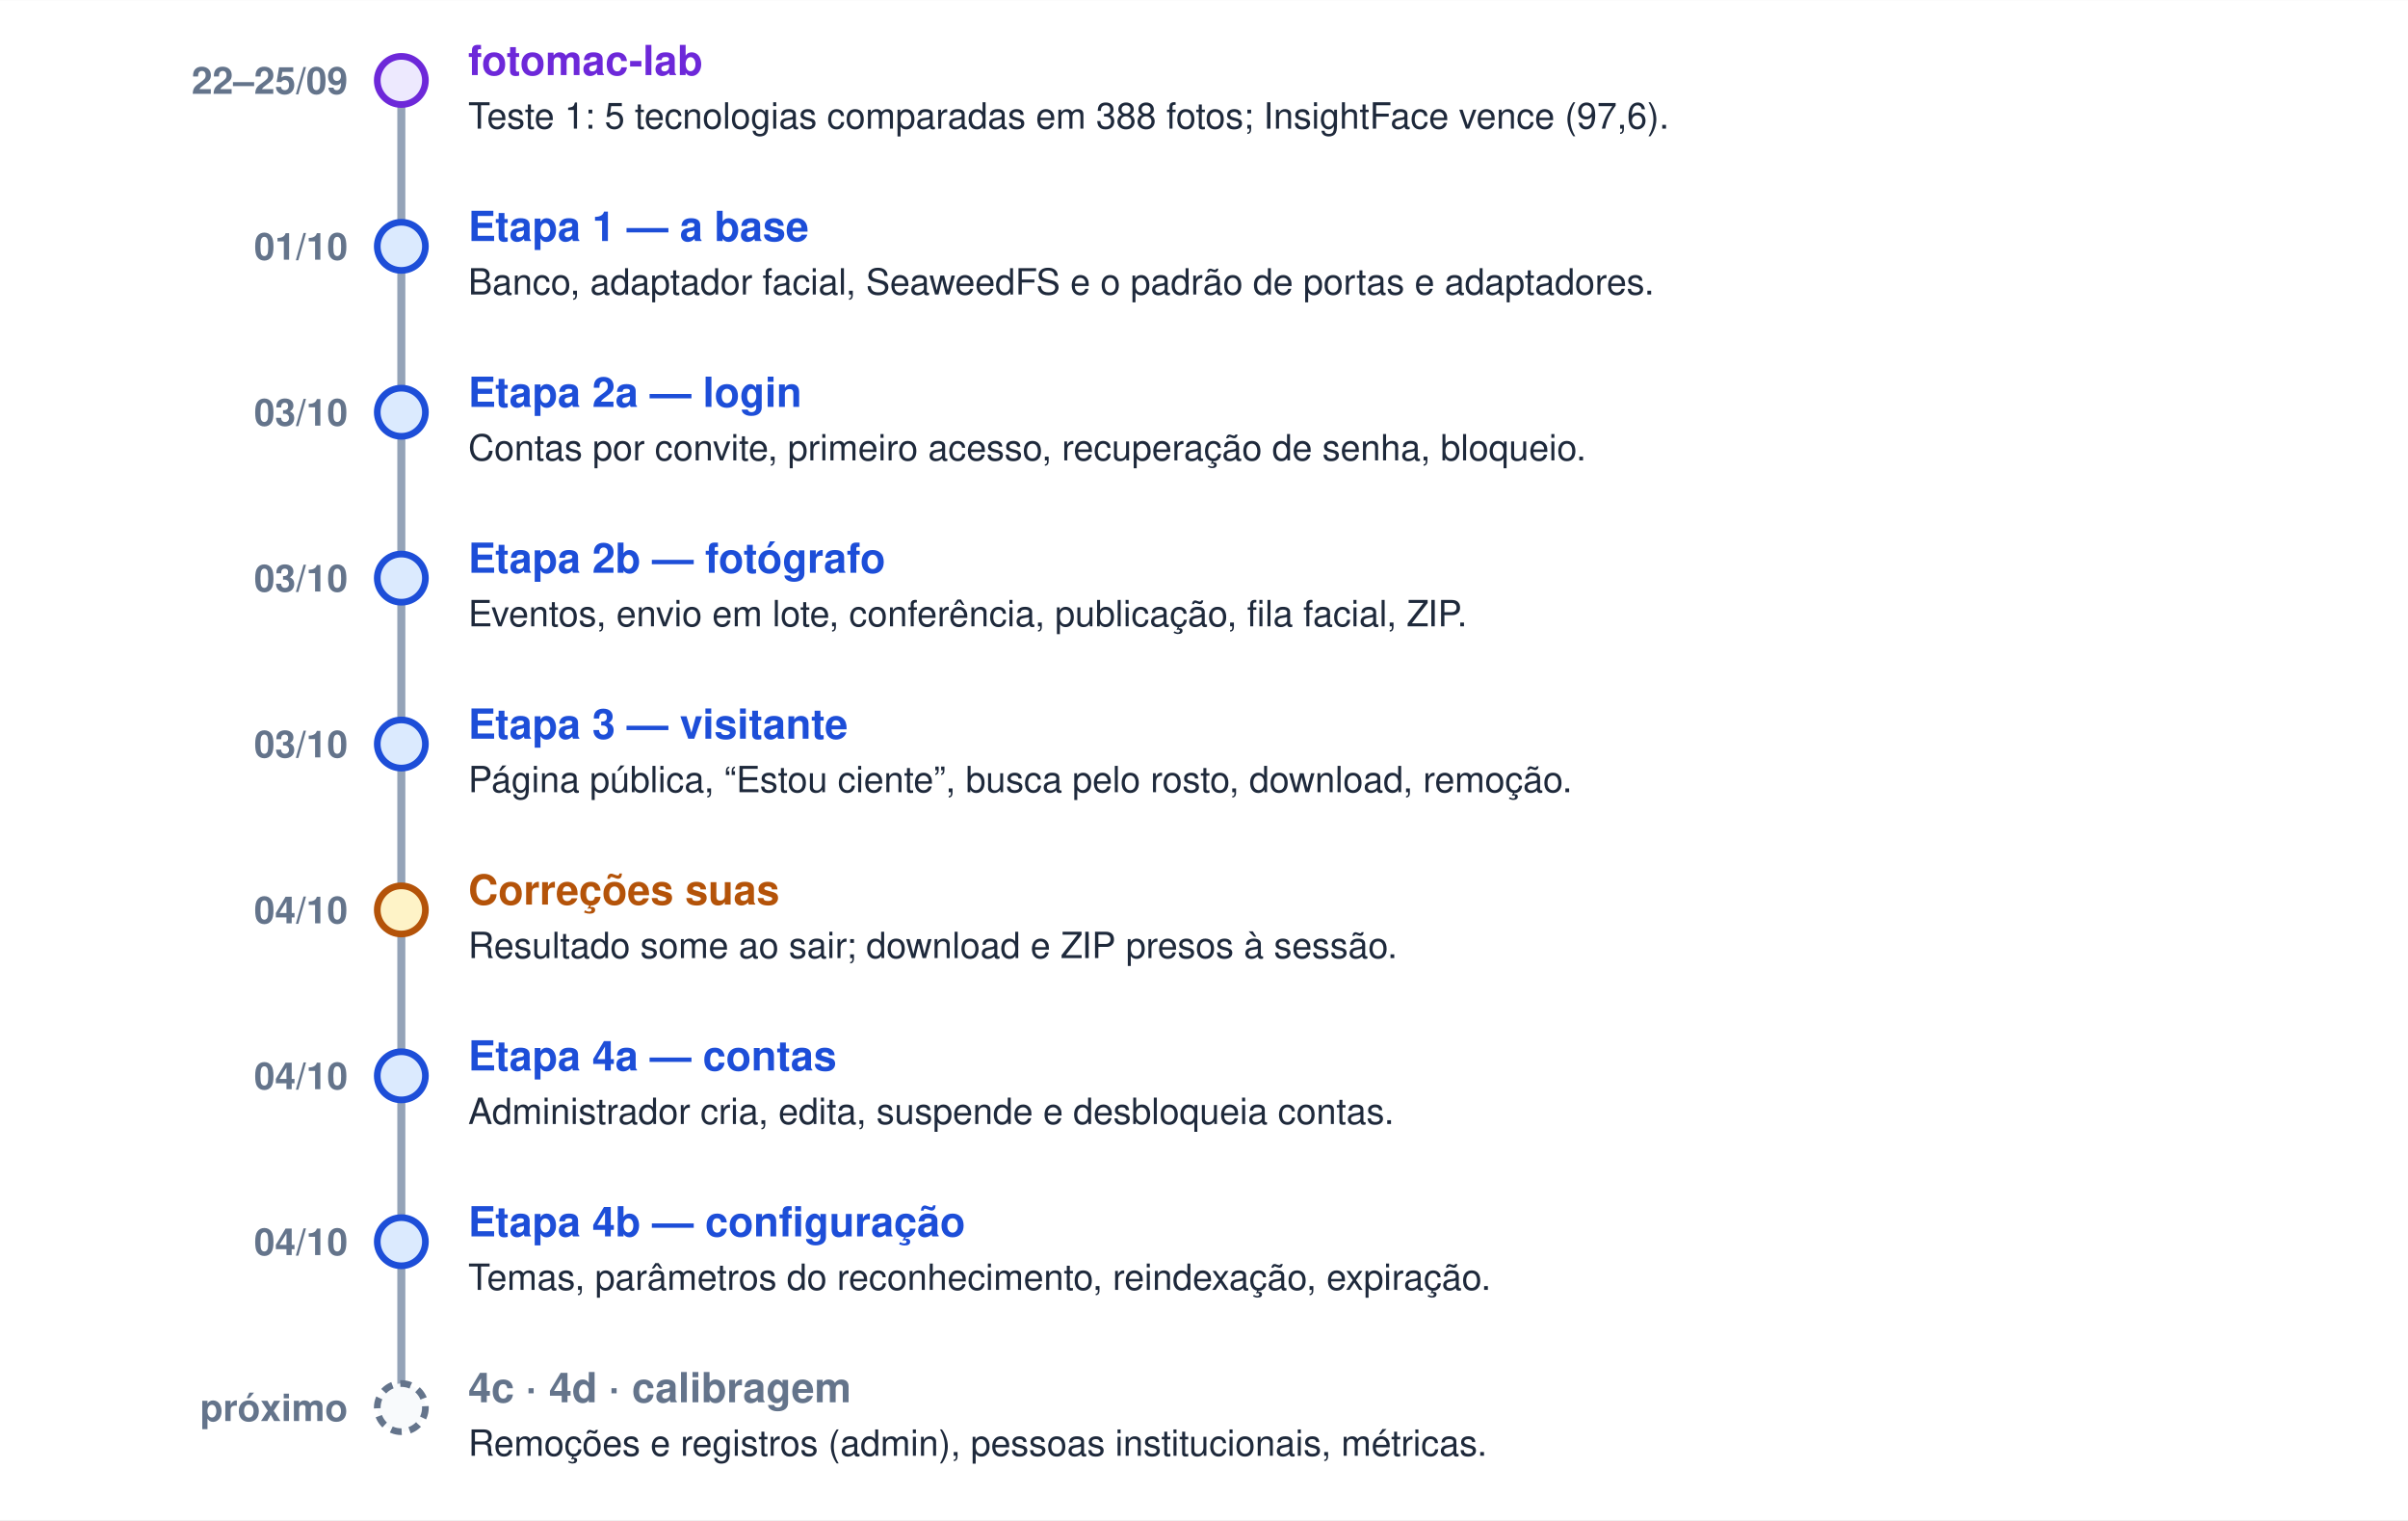
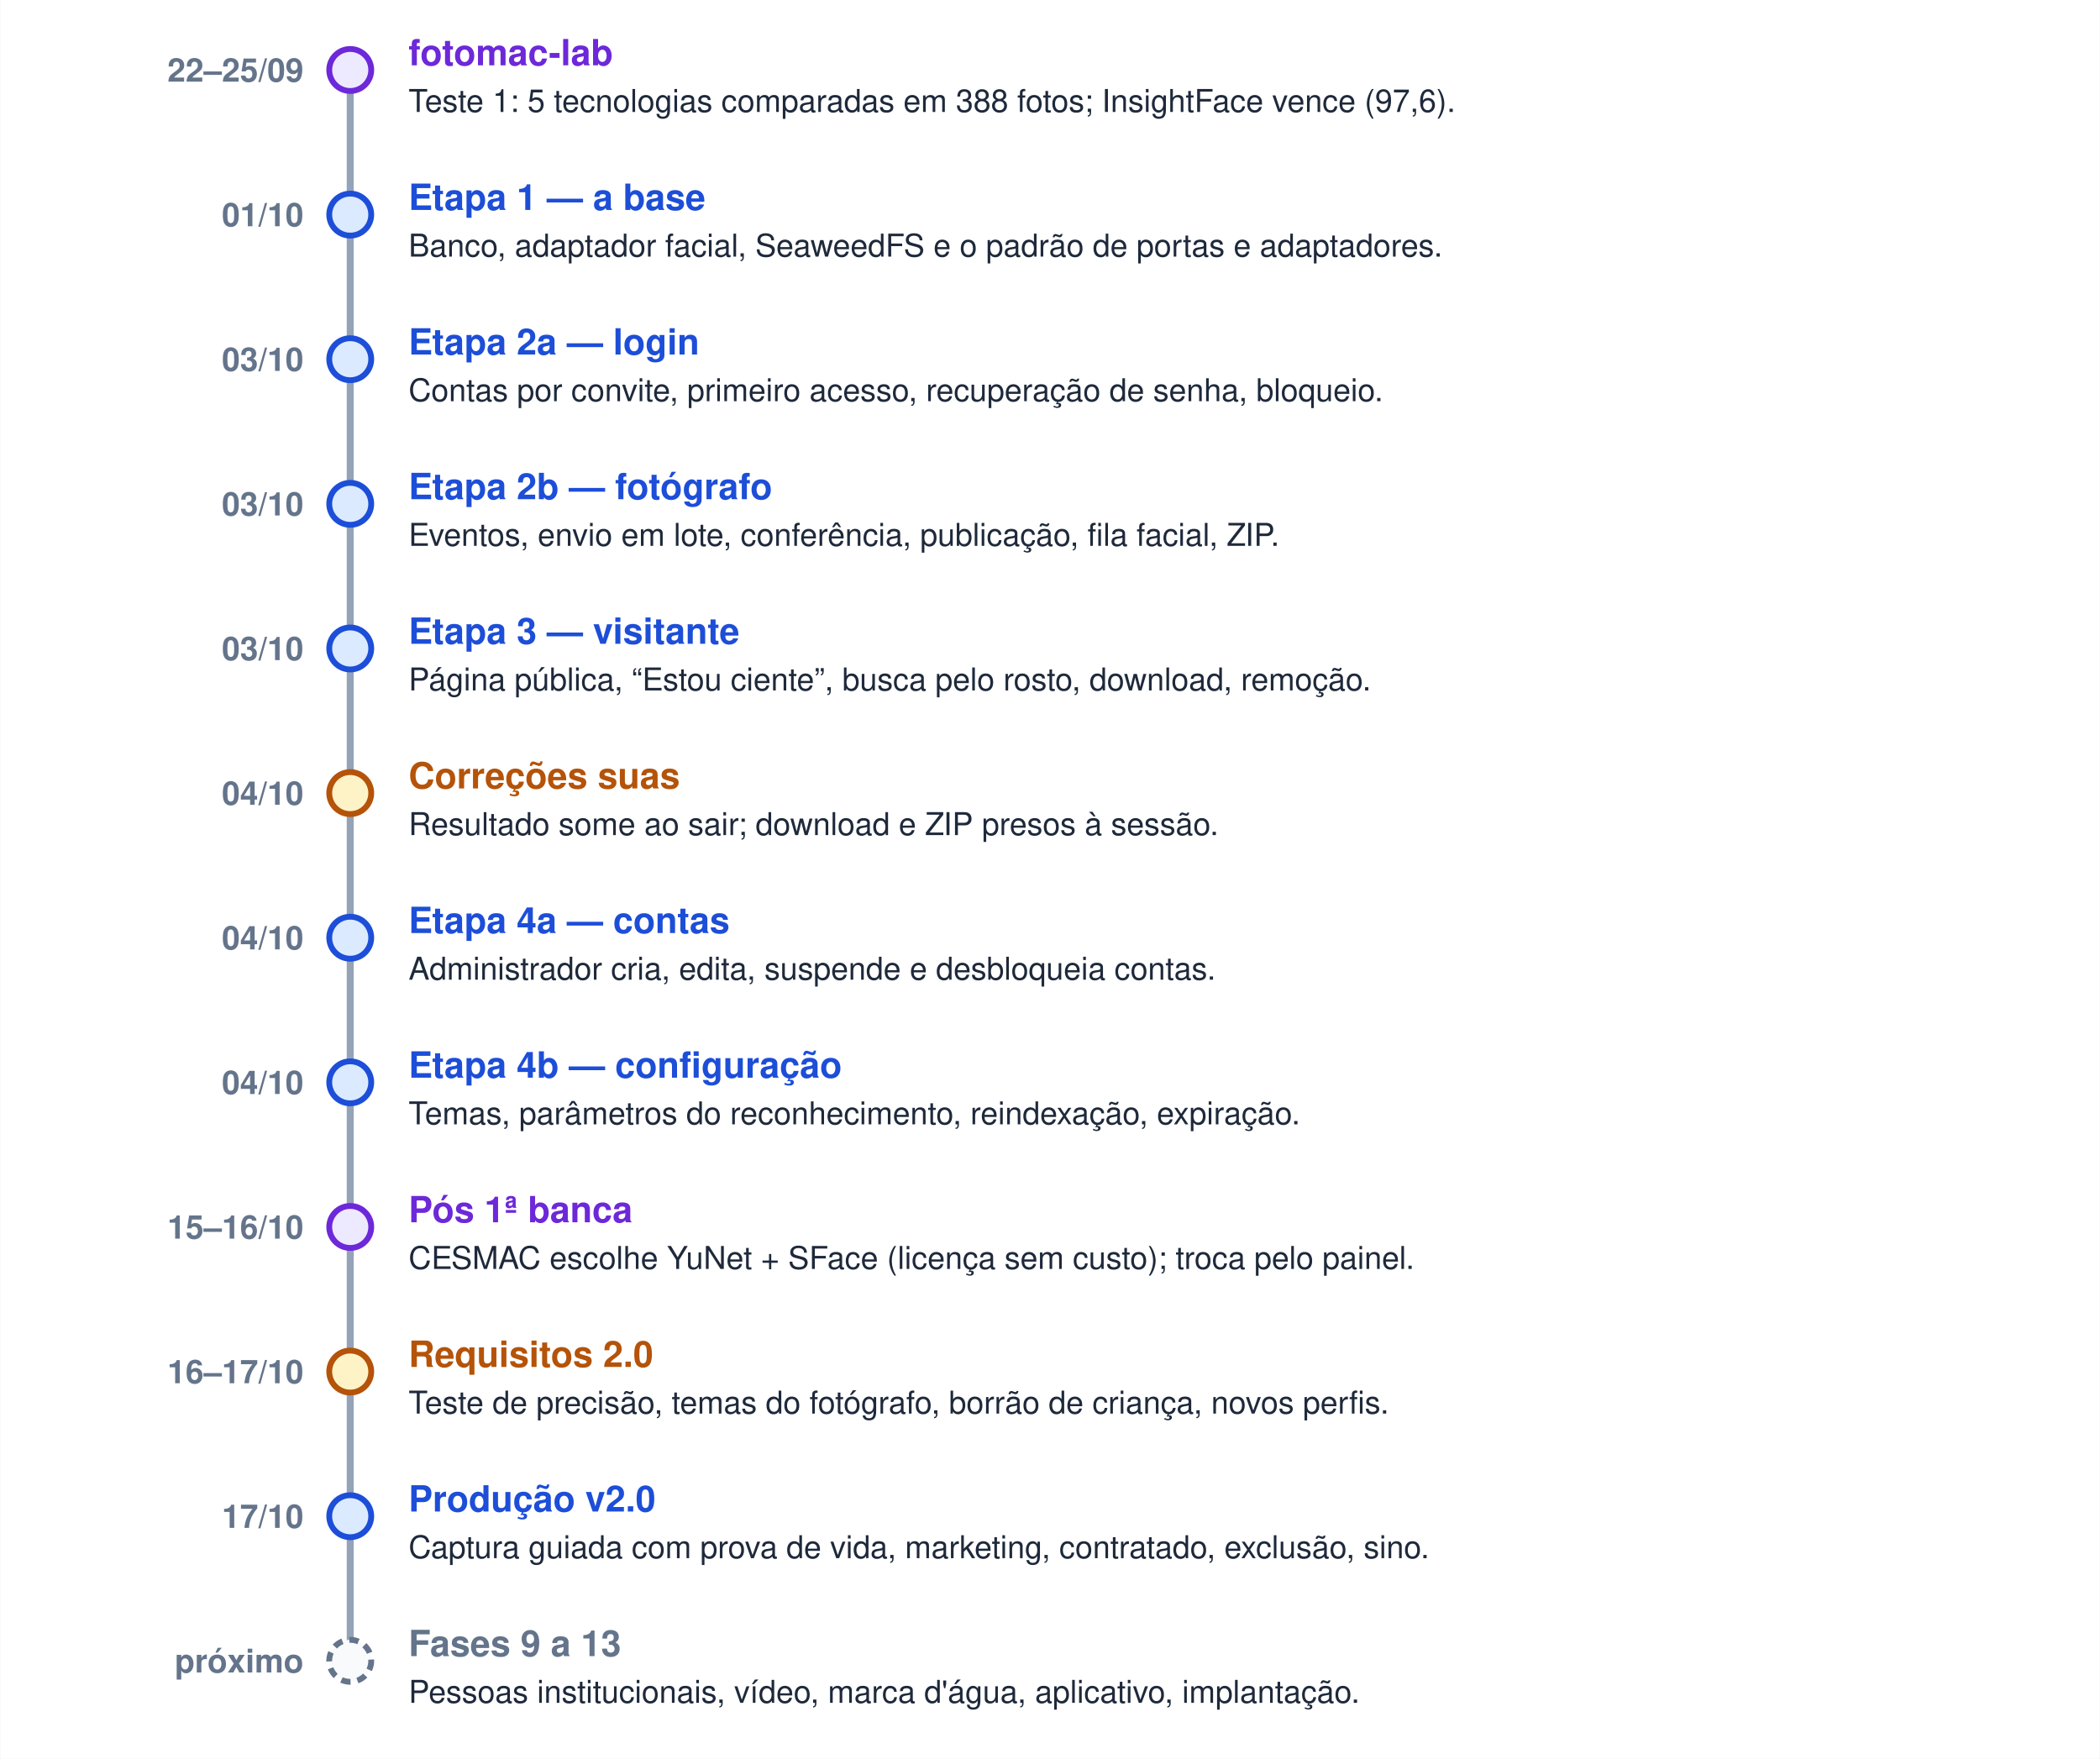
- <svg xmlns="http://www.w3.org/2000/svg" width="16cm" height="10.10cm" viewBox="0 0 900 568">
+ <svg xmlns="http://www.w3.org/2000/svg" width="16cm" height="13.40cm" viewBox="0 0 900 754">
  <defs>
    <marker id="seta" viewBox="0 0 10 10" refX="9" refY="5" markerWidth="7" markerHeight="7" orient="auto-start-reverse">
      <path d="M0 0 L10 5 L0 10 z" fill="#64748B" />
    </marker>
  </defs>
-   <rect width="900" height="568" fill="white" />
-   <line x1="150" y1="30" x2="150" y2="526" stroke="#94A3B8" stroke-width="3" />
+   <rect width="900" height="754" fill="white" />
+   <line x1="150" y1="30" x2="150" y2="712" stroke="#94A3B8" stroke-width="3" />
  <text x="130" y="35" font-family="Helvetica, Arial, sans-serif" font-size="14" font-weight="bold" text-anchor="end" fill="#64748B">22–25/09</text>
  <circle cx="150" cy="30" r="9" fill="#EDE9FE" stroke="#6D28D9" stroke-width="2.5" />
  <text x="175" y="28" font-family="Helvetica, Arial, sans-serif" font-size="15.5" font-weight="bold" text-anchor="start" fill="#6D28D9">fotomac-lab</text>
  <text x="175" y="48" font-family="Helvetica, Arial, sans-serif" font-size="13.5" font-weight="normal" text-anchor="start" fill="#1E293B">Teste 1: 5 tecnologias comparadas em 388 fotos; InsightFace vence (97,6).</text>
  <text x="130" y="97" font-family="Helvetica, Arial, sans-serif" font-size="14" font-weight="bold" text-anchor="end" fill="#64748B">01/10</text>
  <circle cx="150" cy="92" r="9" fill="#DBEAFE" stroke="#1D4ED8" stroke-width="2.5" />
  <text x="175" y="90" font-family="Helvetica, Arial, sans-serif" font-size="15.5" font-weight="bold" text-anchor="start" fill="#1D4ED8">Etapa 1 — a base</text>
  <text x="175" y="110" font-family="Helvetica, Arial, sans-serif" font-size="13.5" font-weight="normal" text-anchor="start" fill="#1E293B">Banco, adaptador facial, SeaweedFS e o padrão de portas e adaptadores.</text>
  <text x="130" y="159" font-family="Helvetica, Arial, sans-serif" font-size="14" font-weight="bold" text-anchor="end" fill="#64748B">03/10</text>
  <circle cx="150" cy="154" r="9" fill="#DBEAFE" stroke="#1D4ED8" stroke-width="2.5" />
  <text x="175" y="152" font-family="Helvetica, Arial, sans-serif" font-size="15.5" font-weight="bold" text-anchor="start" fill="#1D4ED8">Etapa 2a — login</text>
  <text x="175" y="172" font-family="Helvetica, Arial, sans-serif" font-size="13.5" font-weight="normal" text-anchor="start" fill="#1E293B">Contas por convite, primeiro acesso, recuperação de senha, bloqueio.</text>
  <text x="130" y="221" font-family="Helvetica, Arial, sans-serif" font-size="14" font-weight="bold" text-anchor="end" fill="#64748B">03/10</text>
  <circle cx="150" cy="216" r="9" fill="#DBEAFE" stroke="#1D4ED8" stroke-width="2.5" />
  <text x="175" y="214" font-family="Helvetica, Arial, sans-serif" font-size="15.5" font-weight="bold" text-anchor="start" fill="#1D4ED8">Etapa 2b — fotógrafo</text>
  <text x="175" y="234" font-family="Helvetica, Arial, sans-serif" font-size="13.5" font-weight="normal" text-anchor="start" fill="#1E293B">Eventos, envio em lote, conferência, publicação, fila facial, ZIP.</text>
  <text x="130" y="283" font-family="Helvetica, Arial, sans-serif" font-size="14" font-weight="bold" text-anchor="end" fill="#64748B">03/10</text>
  <circle cx="150" cy="278" r="9" fill="#DBEAFE" stroke="#1D4ED8" stroke-width="2.5" />
  <text x="175" y="276" font-family="Helvetica, Arial, sans-serif" font-size="15.5" font-weight="bold" text-anchor="start" fill="#1D4ED8">Etapa 3 — visitante</text>
  <text x="175" y="296" font-family="Helvetica, Arial, sans-serif" font-size="13.5" font-weight="normal" text-anchor="start" fill="#1E293B">Página pública, “Estou ciente”, busca pelo rosto, download, remoção.</text>
  <text x="130" y="345" font-family="Helvetica, Arial, sans-serif" font-size="14" font-weight="bold" text-anchor="end" fill="#64748B">04/10</text>
  <circle cx="150" cy="340" r="9" fill="#FEF3C7" stroke="#B45309" stroke-width="2.5" />
  <text x="175" y="338" font-family="Helvetica, Arial, sans-serif" font-size="15.5" font-weight="bold" text-anchor="start" fill="#B45309">Correções suas</text>
  <text x="175" y="358" font-family="Helvetica, Arial, sans-serif" font-size="13.5" font-weight="normal" text-anchor="start" fill="#1E293B">Resultado some ao sair; download e ZIP presos à sessão.</text>
  <text x="130" y="407" font-family="Helvetica, Arial, sans-serif" font-size="14" font-weight="bold" text-anchor="end" fill="#64748B">04/10</text>
  <circle cx="150" cy="402" r="9" fill="#DBEAFE" stroke="#1D4ED8" stroke-width="2.5" />
  <text x="175" y="400" font-family="Helvetica, Arial, sans-serif" font-size="15.5" font-weight="bold" text-anchor="start" fill="#1D4ED8">Etapa 4a — contas</text>
  <text x="175" y="420" font-family="Helvetica, Arial, sans-serif" font-size="13.5" font-weight="normal" text-anchor="start" fill="#1E293B">Administrador cria, edita, suspende e desbloqueia contas.</text>
  <text x="130" y="469" font-family="Helvetica, Arial, sans-serif" font-size="14" font-weight="bold" text-anchor="end" fill="#64748B">04/10</text>
  <circle cx="150" cy="464" r="9" fill="#DBEAFE" stroke="#1D4ED8" stroke-width="2.5" />
  <text x="175" y="462" font-family="Helvetica, Arial, sans-serif" font-size="15.5" font-weight="bold" text-anchor="start" fill="#1D4ED8">Etapa 4b — configuração</text>
  <text x="175" y="482" font-family="Helvetica, Arial, sans-serif" font-size="13.5" font-weight="normal" text-anchor="start" fill="#1E293B">Temas, parâmetros do reconhecimento, reindexação, expiração.</text>
-   <text x="130" y="531" font-family="Helvetica, Arial, sans-serif" font-size="14" font-weight="bold" text-anchor="end" fill="#64748B">próximo</text>
-   <circle cx="150" cy="526" r="9" fill="#F8FAFC" stroke="#64748B" stroke-width="2.5" stroke-dasharray="4 3" />
-   <text x="175" y="524" font-family="Helvetica, Arial, sans-serif" font-size="15.5" font-weight="bold" text-anchor="start" fill="#64748B">4c · 4d · calibragem</text>
-   <text x="175" y="544" font-family="Helvetica, Arial, sans-serif" font-size="13.5" font-weight="normal" text-anchor="start" fill="#1E293B">Remoções e registros (admin), pessoas institucionais, métricas.</text>
+   <text x="130" y="531" font-family="Helvetica, Arial, sans-serif" font-size="14" font-weight="bold" text-anchor="end" fill="#64748B">15–16/10</text>
+   <circle cx="150" cy="526" r="9" fill="#EDE9FE" stroke="#6D28D9" stroke-width="2.5" />
+   <text x="175" y="524" font-family="Helvetica, Arial, sans-serif" font-size="15.5" font-weight="bold" text-anchor="start" fill="#6D28D9">Pós 1ª banca</text>
+   <text x="175" y="544" font-family="Helvetica, Arial, sans-serif" font-size="13.5" font-weight="normal" text-anchor="start" fill="#1E293B">CESMAC escolhe YuNet + SFace (licença sem custo); troca pelo painel.</text>
+   <text x="130" y="593" font-family="Helvetica, Arial, sans-serif" font-size="14" font-weight="bold" text-anchor="end" fill="#64748B">16–17/10</text>
+   <circle cx="150" cy="588" r="9" fill="#FEF3C7" stroke="#B45309" stroke-width="2.5" />
+   <text x="175" y="586" font-family="Helvetica, Arial, sans-serif" font-size="15.5" font-weight="bold" text-anchor="start" fill="#B45309">Requisitos 2.0</text>
+   <text x="175" y="606" font-family="Helvetica, Arial, sans-serif" font-size="13.5" font-weight="normal" text-anchor="start" fill="#1E293B">Teste de precisão, temas do fotógrafo, borrão de criança, novos perfis.</text>
+   <text x="130" y="655" font-family="Helvetica, Arial, sans-serif" font-size="14" font-weight="bold" text-anchor="end" fill="#64748B">17/10</text>
+   <circle cx="150" cy="650" r="9" fill="#DBEAFE" stroke="#1D4ED8" stroke-width="2.5" />
+   <text x="175" y="648" font-family="Helvetica, Arial, sans-serif" font-size="15.5" font-weight="bold" text-anchor="start" fill="#1D4ED8">Produção v2.0</text>
+   <text x="175" y="668" font-family="Helvetica, Arial, sans-serif" font-size="13.5" font-weight="normal" text-anchor="start" fill="#1E293B">Captura guiada com prova de vida, marketing, contratado, exclusão, sino.</text>
+   <text x="130" y="717" font-family="Helvetica, Arial, sans-serif" font-size="14" font-weight="bold" text-anchor="end" fill="#64748B">próximo</text>
+   <circle cx="150" cy="712" r="9" fill="#F8FAFC" stroke="#64748B" stroke-width="2.5" stroke-dasharray="4 3" />
+   <text x="175" y="710" font-family="Helvetica, Arial, sans-serif" font-size="15.5" font-weight="bold" text-anchor="start" fill="#64748B">Fases 9 a 13</text>
+   <text x="175" y="730" font-family="Helvetica, Arial, sans-serif" font-size="13.5" font-weight="normal" text-anchor="start" fill="#1E293B">Pessoas institucionais, vídeo, marca d'água, aplicativo, implantação.</text>
</svg>
